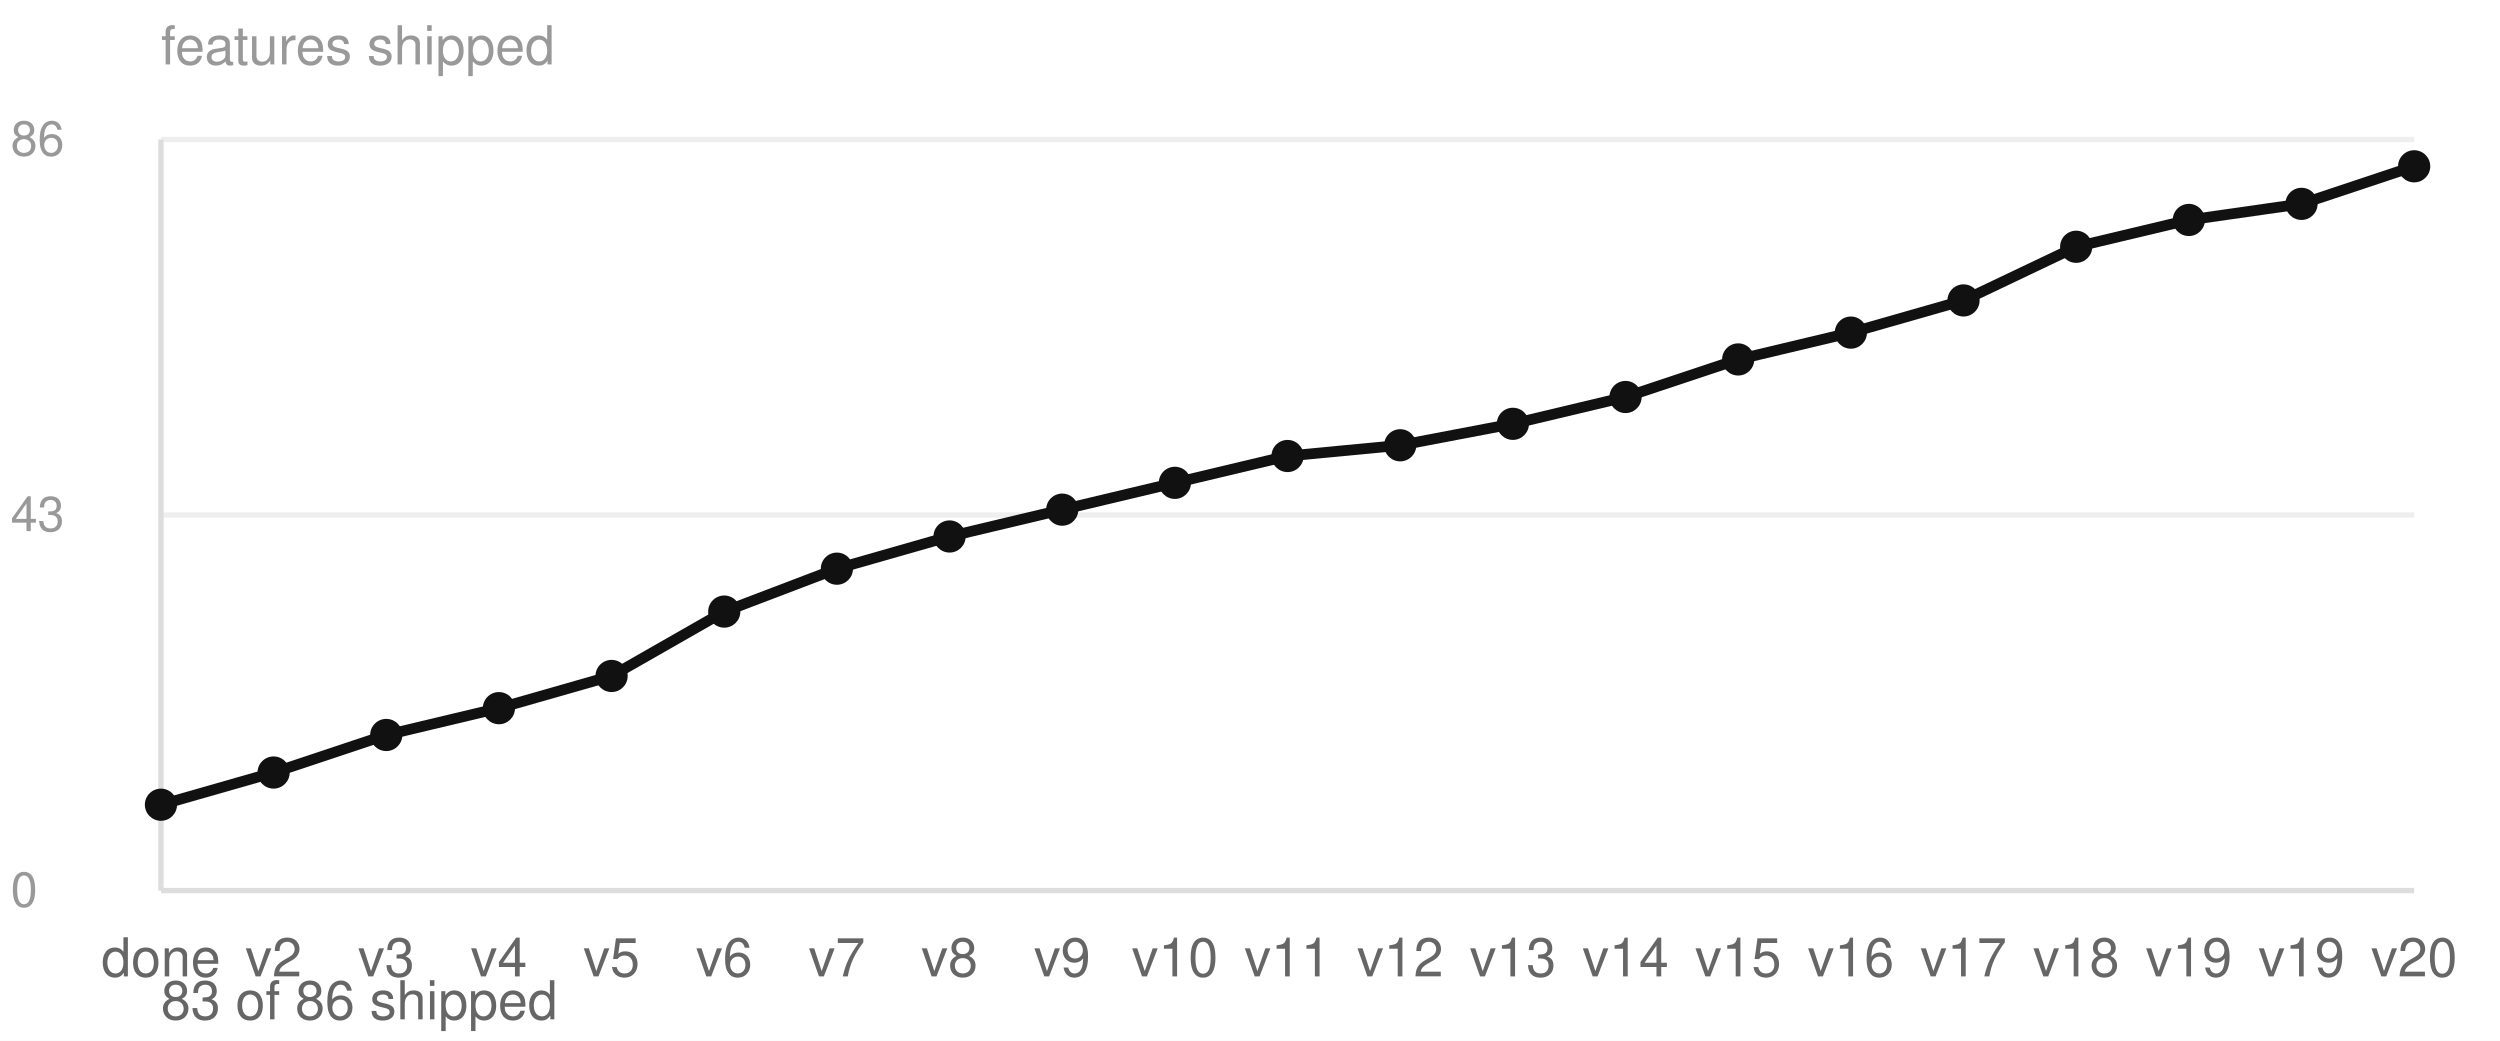
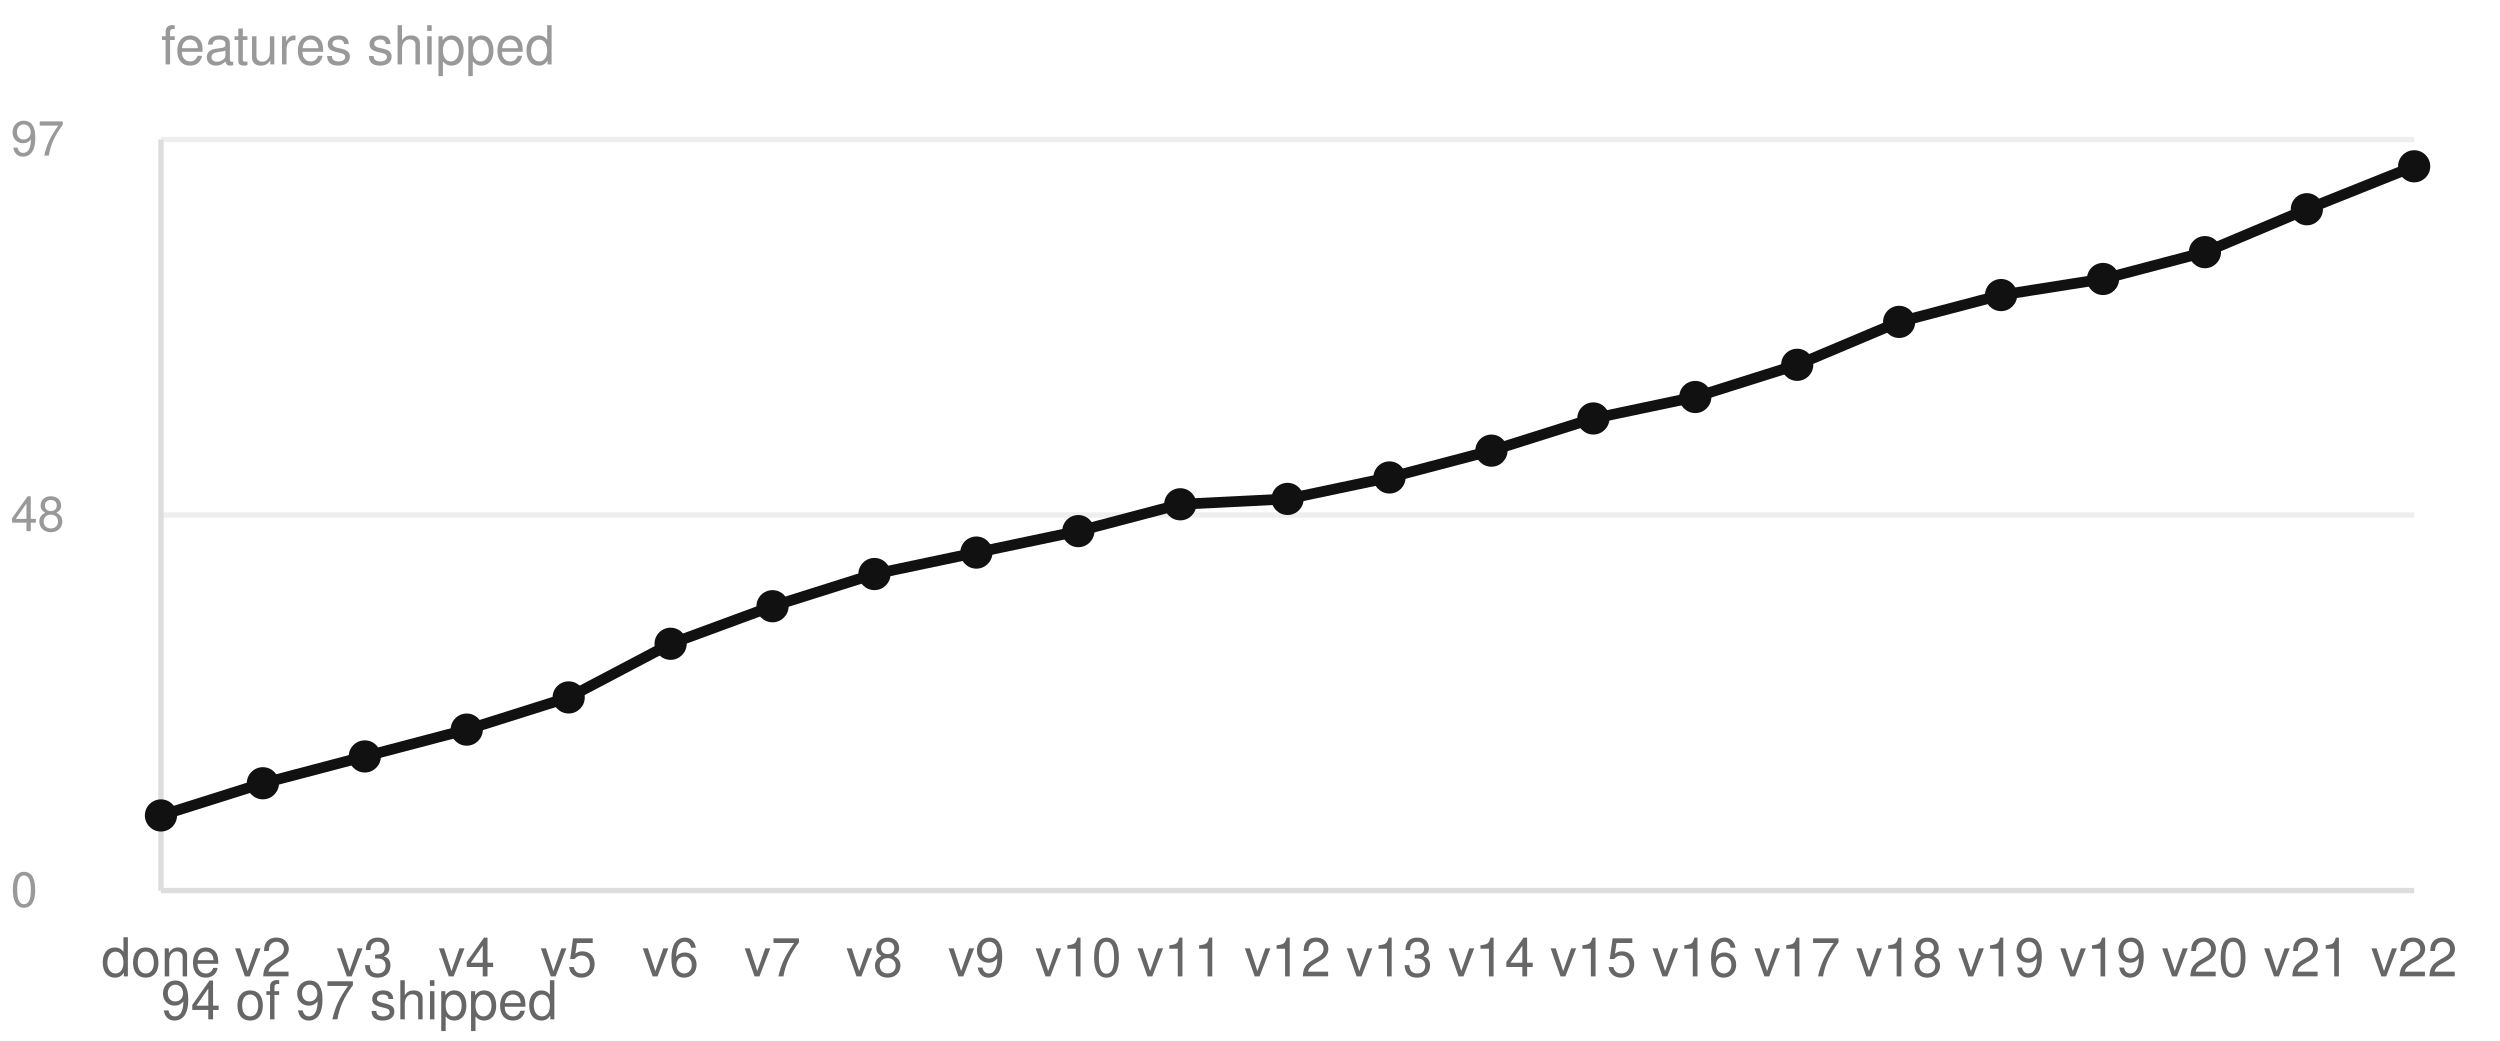
<svg xmlns="http://www.w3.org/2000/svg" width="466" height="194" viewBox="0 0 466 194">
  <rect width="100%" height="100%" fill="#ffffff" />
  <text x="30" y="12" font-family="-apple-system,Helvetica,Arial,sans-serif" font-size="10" fill="#999">features shipped</text>
  <line x1="30" y1="26" x2="450" y2="26" stroke="#eee" />
-   <text x="2" y="29" font-family="-apple-system,Helvetica,Arial,sans-serif" font-size="9" fill="#999">86</text>
+   <text x="2" y="29" font-family="-apple-system,Helvetica,Arial,sans-serif" font-size="9" fill="#999">97</text>
  <line x1="30" y1="96" x2="450" y2="96" stroke="#eee" />
-   <text x="2" y="99" font-family="-apple-system,Helvetica,Arial,sans-serif" font-size="9" fill="#999">43</text>
+   <text x="2" y="99" font-family="-apple-system,Helvetica,Arial,sans-serif" font-size="9" fill="#999">48</text>
  <line x1="30" y1="26" x2="30" y2="166" stroke="#ddd" />
  <line x1="30" y1="166" x2="450" y2="166" stroke="#ddd" />
  <text x="2" y="169" font-family="-apple-system,Helvetica,Arial,sans-serif" font-size="9" fill="#999">0</text>
-   <polyline points="30,150 51,144 72,137 93,132 114,126 135,114 156,106 177,100 198,95 219,90 240,85 261,83 282,79 303,74 324,67 345,62 366,56 387,46 408,41 429,38 450,31 " fill="none" stroke="#111" stroke-width="2" />
-   <circle cx="30" cy="150" r="3" fill="#111" />
-   <circle cx="51" cy="144" r="3" fill="#111" />
-   <circle cx="72" cy="137" r="3" fill="#111" />
-   <circle cx="93" cy="132" r="3" fill="#111" />
-   <circle cx="114" cy="126" r="3" fill="#111" />
-   <circle cx="135" cy="114" r="3" fill="#111" />
-   <circle cx="156" cy="106" r="3" fill="#111" />
-   <circle cx="177" cy="100" r="3" fill="#111" />
-   <circle cx="198" cy="95" r="3" fill="#111" />
-   <circle cx="219" cy="90" r="3" fill="#111" />
-   <circle cx="240" cy="85" r="3" fill="#111" />
-   <circle cx="261" cy="83" r="3" fill="#111" />
-   <circle cx="282" cy="79" r="3" fill="#111" />
-   <circle cx="303" cy="74" r="3" fill="#111" />
-   <circle cx="324" cy="67" r="3" fill="#111" />
-   <circle cx="345" cy="62" r="3" fill="#111" />
-   <circle cx="366" cy="56" r="3" fill="#111" />
-   <circle cx="387" cy="46" r="3" fill="#111" />
-   <circle cx="408" cy="41" r="3" fill="#111" />
-   <circle cx="429" cy="38" r="3" fill="#111" />
+   <polyline points="30,152 49,146 68,141 87,136 106,130 125,120 144,113 163,107 182,103 201,99 220,94 240,93 259,89 278,84 297,78 316,74 335,68 354,60 373,55 392,52 411,47 430,39 450,31 " fill="none" stroke="#111" stroke-width="2" />
+   <circle cx="30" cy="152" r="3" fill="#111" />
+   <circle cx="49" cy="146" r="3" fill="#111" />
+   <circle cx="68" cy="141" r="3" fill="#111" />
+   <circle cx="87" cy="136" r="3" fill="#111" />
+   <circle cx="106" cy="130" r="3" fill="#111" />
+   <circle cx="125" cy="120" r="3" fill="#111" />
+   <circle cx="144" cy="113" r="3" fill="#111" />
+   <circle cx="163" cy="107" r="3" fill="#111" />
+   <circle cx="182" cy="103" r="3" fill="#111" />
+   <circle cx="201" cy="99" r="3" fill="#111" />
+   <circle cx="220" cy="94" r="3" fill="#111" />
+   <circle cx="240" cy="93" r="3" fill="#111" />
+   <circle cx="259" cy="89" r="3" fill="#111" />
+   <circle cx="278" cy="84" r="3" fill="#111" />
+   <circle cx="297" cy="78" r="3" fill="#111" />
+   <circle cx="316" cy="74" r="3" fill="#111" />
+   <circle cx="335" cy="68" r="3" fill="#111" />
+   <circle cx="354" cy="60" r="3" fill="#111" />
+   <circle cx="373" cy="55" r="3" fill="#111" />
+   <circle cx="392" cy="52" r="3" fill="#111" />
+   <circle cx="411" cy="47" r="3" fill="#111" />
+   <circle cx="430" cy="39" r="3" fill="#111" />
  <circle cx="450" cy="31" r="3" fill="#111" />
  <text x="30" y="182" font-family="-apple-system,Helvetica,Arial,sans-serif" font-size="10" fill="#666" text-anchor="middle">done</text>
-   <text x="51" y="182" font-family="-apple-system,Helvetica,Arial,sans-serif" font-size="10" fill="#666" text-anchor="middle">v2</text>
-   <text x="72" y="182" font-family="-apple-system,Helvetica,Arial,sans-serif" font-size="10" fill="#666" text-anchor="middle">v3</text>
-   <text x="93" y="182" font-family="-apple-system,Helvetica,Arial,sans-serif" font-size="10" fill="#666" text-anchor="middle">v4</text>
-   <text x="114" y="182" font-family="-apple-system,Helvetica,Arial,sans-serif" font-size="10" fill="#666" text-anchor="middle">v5</text>
-   <text x="135" y="182" font-family="-apple-system,Helvetica,Arial,sans-serif" font-size="10" fill="#666" text-anchor="middle">v6</text>
-   <text x="156" y="182" font-family="-apple-system,Helvetica,Arial,sans-serif" font-size="10" fill="#666" text-anchor="middle">v7</text>
-   <text x="177" y="182" font-family="-apple-system,Helvetica,Arial,sans-serif" font-size="10" fill="#666" text-anchor="middle">v8</text>
-   <text x="198" y="182" font-family="-apple-system,Helvetica,Arial,sans-serif" font-size="10" fill="#666" text-anchor="middle">v9</text>
-   <text x="219" y="182" font-family="-apple-system,Helvetica,Arial,sans-serif" font-size="10" fill="#666" text-anchor="middle">v10</text>
-   <text x="240" y="182" font-family="-apple-system,Helvetica,Arial,sans-serif" font-size="10" fill="#666" text-anchor="middle">v11</text>
-   <text x="261" y="182" font-family="-apple-system,Helvetica,Arial,sans-serif" font-size="10" fill="#666" text-anchor="middle">v12</text>
-   <text x="282" y="182" font-family="-apple-system,Helvetica,Arial,sans-serif" font-size="10" fill="#666" text-anchor="middle">v13</text>
-   <text x="303" y="182" font-family="-apple-system,Helvetica,Arial,sans-serif" font-size="10" fill="#666" text-anchor="middle">v14</text>
-   <text x="324" y="182" font-family="-apple-system,Helvetica,Arial,sans-serif" font-size="10" fill="#666" text-anchor="middle">v15</text>
-   <text x="345" y="182" font-family="-apple-system,Helvetica,Arial,sans-serif" font-size="10" fill="#666" text-anchor="middle">v16</text>
-   <text x="366" y="182" font-family="-apple-system,Helvetica,Arial,sans-serif" font-size="10" fill="#666" text-anchor="middle">v17</text>
-   <text x="387" y="182" font-family="-apple-system,Helvetica,Arial,sans-serif" font-size="10" fill="#666" text-anchor="middle">v18</text>
-   <text x="408" y="182" font-family="-apple-system,Helvetica,Arial,sans-serif" font-size="10" fill="#666" text-anchor="middle">v19</text>
-   <text x="429" y="182" font-family="-apple-system,Helvetica,Arial,sans-serif" font-size="10" fill="#666" text-anchor="middle">v19</text>
-   <text x="450" y="182" font-family="-apple-system,Helvetica,Arial,sans-serif" font-size="10" fill="#666" text-anchor="middle">v20</text>
-   <text x="30" y="190" font-family="-apple-system,Helvetica,Arial,sans-serif" font-size="10" fill="#666">83 of 86 shipped</text>
+   <text x="49" y="182" font-family="-apple-system,Helvetica,Arial,sans-serif" font-size="10" fill="#666" text-anchor="middle">v2</text>
+   <text x="68" y="182" font-family="-apple-system,Helvetica,Arial,sans-serif" font-size="10" fill="#666" text-anchor="middle">v3</text>
+   <text x="87" y="182" font-family="-apple-system,Helvetica,Arial,sans-serif" font-size="10" fill="#666" text-anchor="middle">v4</text>
+   <text x="106" y="182" font-family="-apple-system,Helvetica,Arial,sans-serif" font-size="10" fill="#666" text-anchor="middle">v5</text>
+   <text x="125" y="182" font-family="-apple-system,Helvetica,Arial,sans-serif" font-size="10" fill="#666" text-anchor="middle">v6</text>
+   <text x="144" y="182" font-family="-apple-system,Helvetica,Arial,sans-serif" font-size="10" fill="#666" text-anchor="middle">v7</text>
+   <text x="163" y="182" font-family="-apple-system,Helvetica,Arial,sans-serif" font-size="10" fill="#666" text-anchor="middle">v8</text>
+   <text x="182" y="182" font-family="-apple-system,Helvetica,Arial,sans-serif" font-size="10" fill="#666" text-anchor="middle">v9</text>
+   <text x="201" y="182" font-family="-apple-system,Helvetica,Arial,sans-serif" font-size="10" fill="#666" text-anchor="middle">v10</text>
+   <text x="220" y="182" font-family="-apple-system,Helvetica,Arial,sans-serif" font-size="10" fill="#666" text-anchor="middle">v11</text>
+   <text x="240" y="182" font-family="-apple-system,Helvetica,Arial,sans-serif" font-size="10" fill="#666" text-anchor="middle">v12</text>
+   <text x="259" y="182" font-family="-apple-system,Helvetica,Arial,sans-serif" font-size="10" fill="#666" text-anchor="middle">v13</text>
+   <text x="278" y="182" font-family="-apple-system,Helvetica,Arial,sans-serif" font-size="10" fill="#666" text-anchor="middle">v14</text>
+   <text x="297" y="182" font-family="-apple-system,Helvetica,Arial,sans-serif" font-size="10" fill="#666" text-anchor="middle">v15</text>
+   <text x="316" y="182" font-family="-apple-system,Helvetica,Arial,sans-serif" font-size="10" fill="#666" text-anchor="middle">v16</text>
+   <text x="335" y="182" font-family="-apple-system,Helvetica,Arial,sans-serif" font-size="10" fill="#666" text-anchor="middle">v17</text>
+   <text x="354" y="182" font-family="-apple-system,Helvetica,Arial,sans-serif" font-size="10" fill="#666" text-anchor="middle">v18</text>
+   <text x="373" y="182" font-family="-apple-system,Helvetica,Arial,sans-serif" font-size="10" fill="#666" text-anchor="middle">v19</text>
+   <text x="392" y="182" font-family="-apple-system,Helvetica,Arial,sans-serif" font-size="10" fill="#666" text-anchor="middle">v19</text>
+   <text x="411" y="182" font-family="-apple-system,Helvetica,Arial,sans-serif" font-size="10" fill="#666" text-anchor="middle">v20</text>
+   <text x="430" y="182" font-family="-apple-system,Helvetica,Arial,sans-serif" font-size="10" fill="#666" text-anchor="middle">v21</text>
+   <text x="450" y="182" font-family="-apple-system,Helvetica,Arial,sans-serif" font-size="10" fill="#666" text-anchor="middle">v22</text>
+   <text x="30" y="190" font-family="-apple-system,Helvetica,Arial,sans-serif" font-size="10" fill="#666">94 of 97 shipped</text>
</svg>
